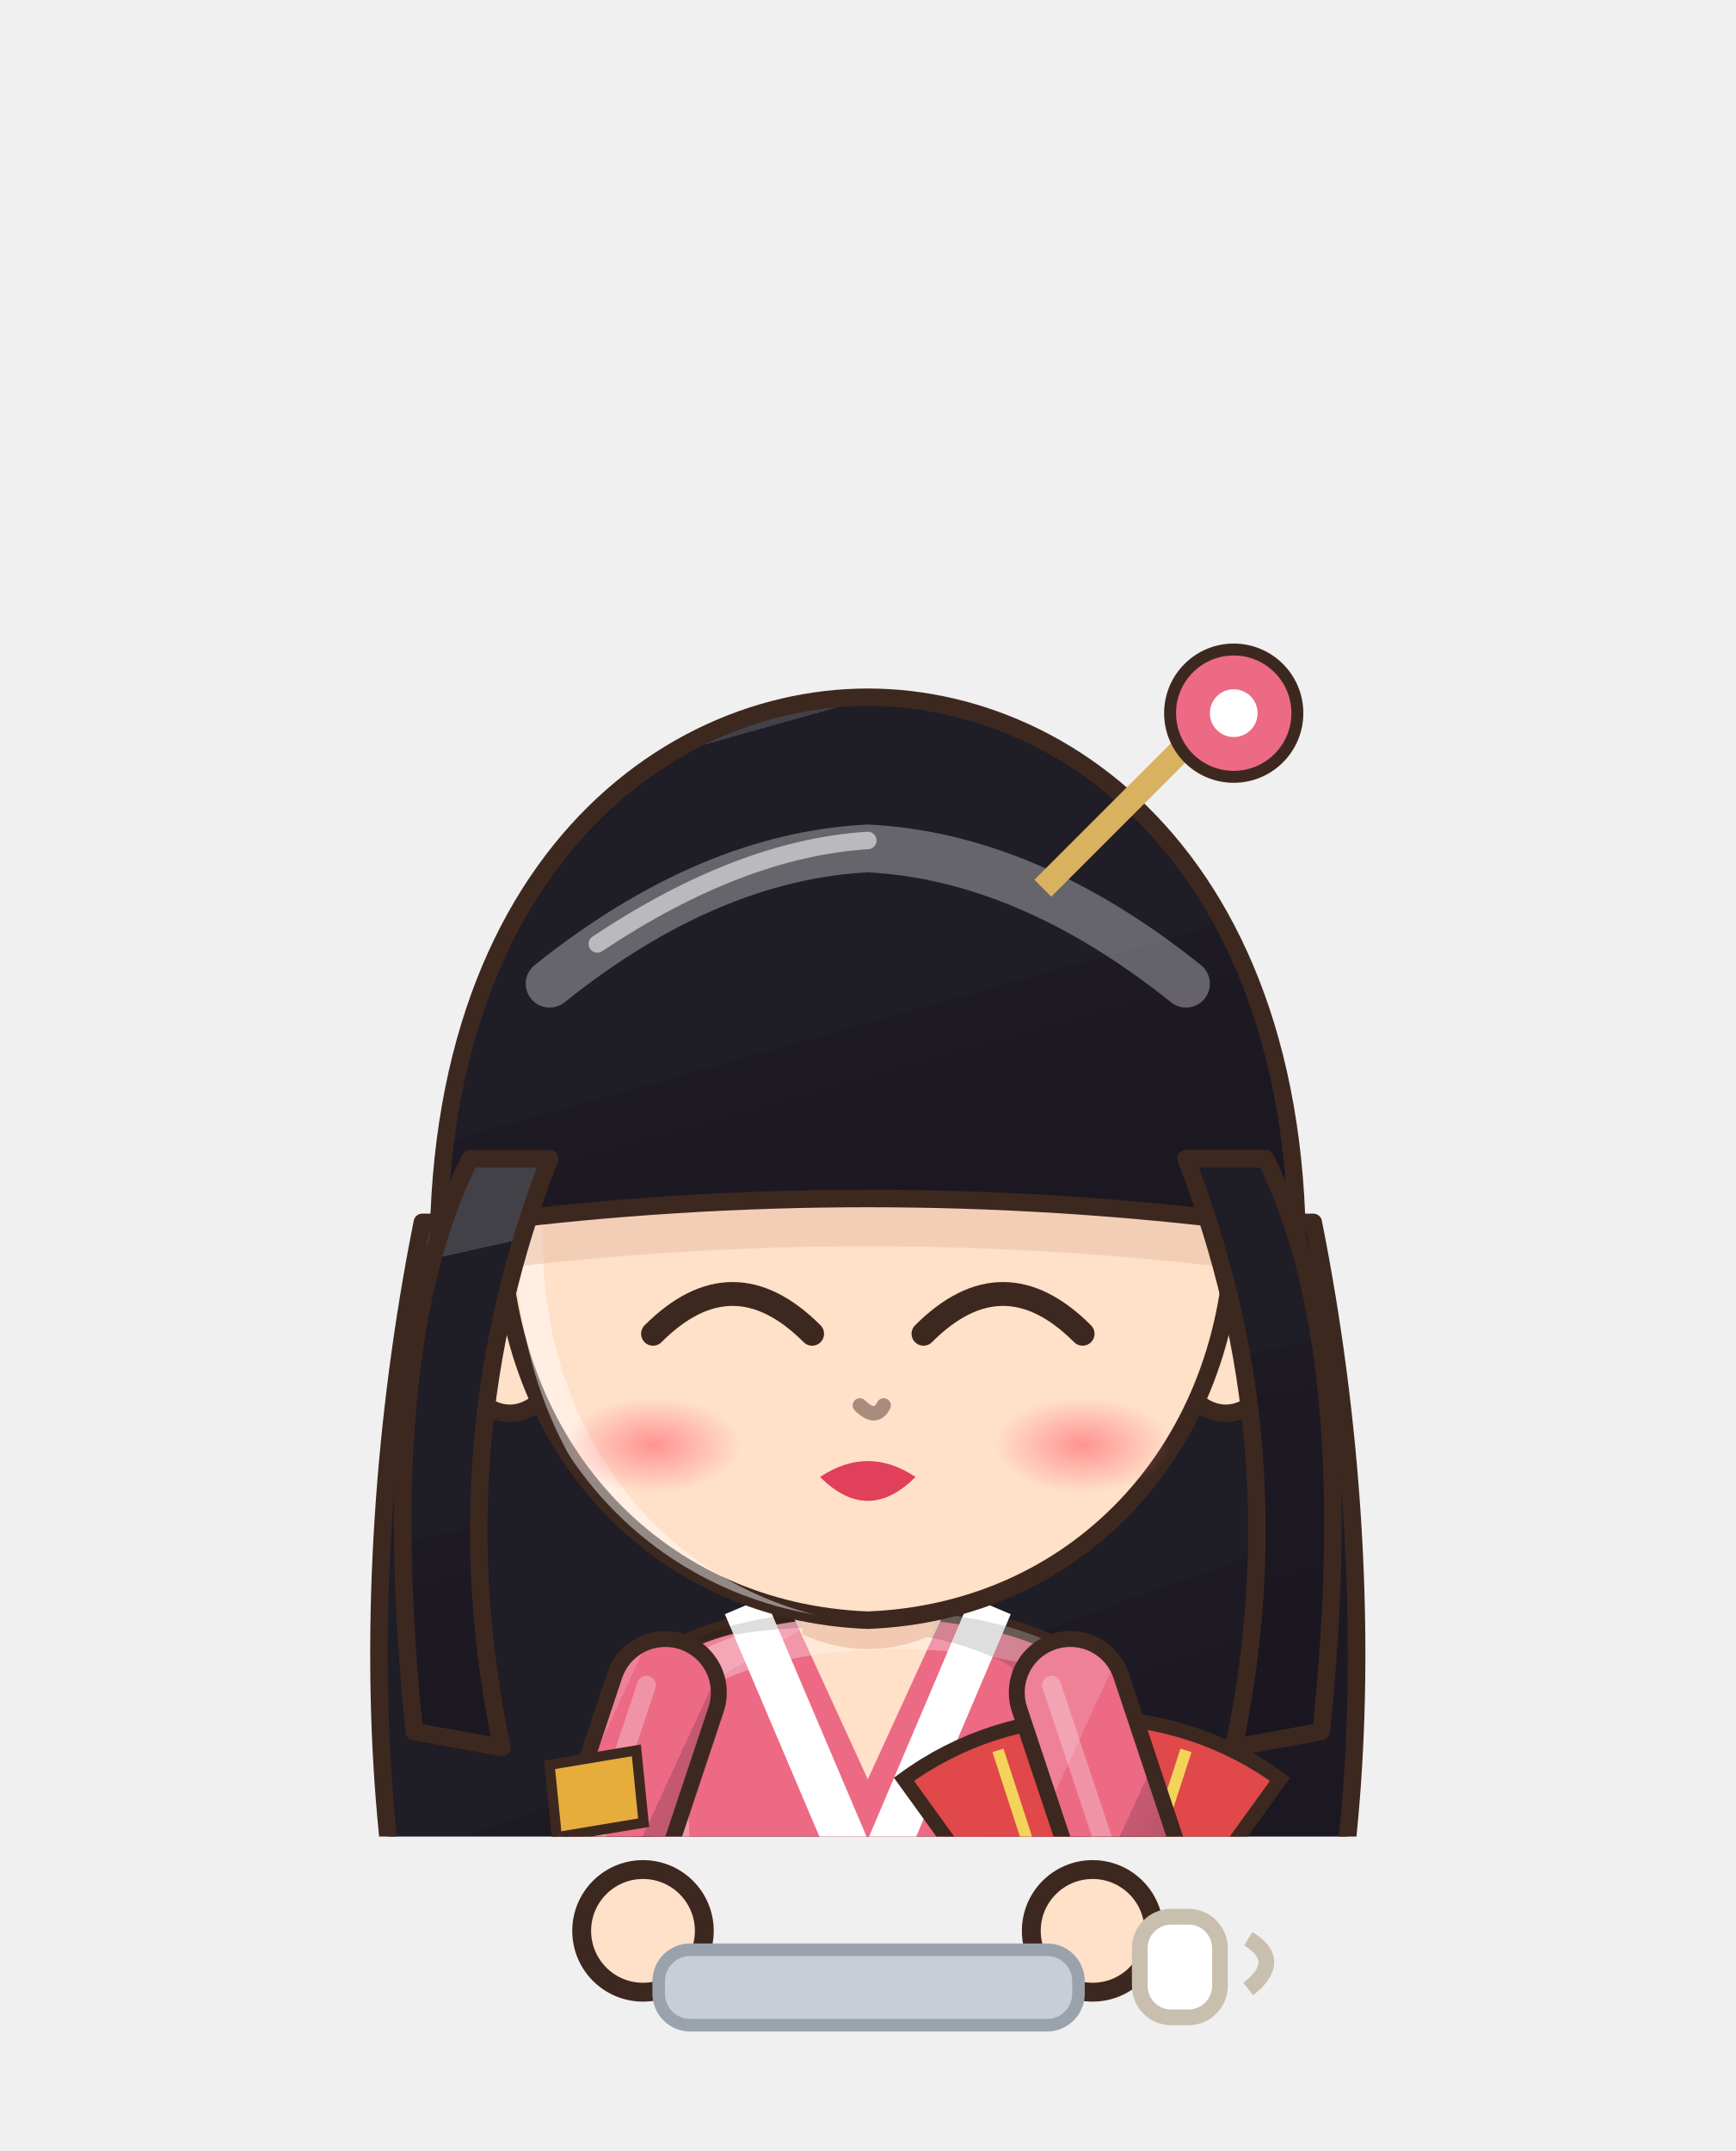
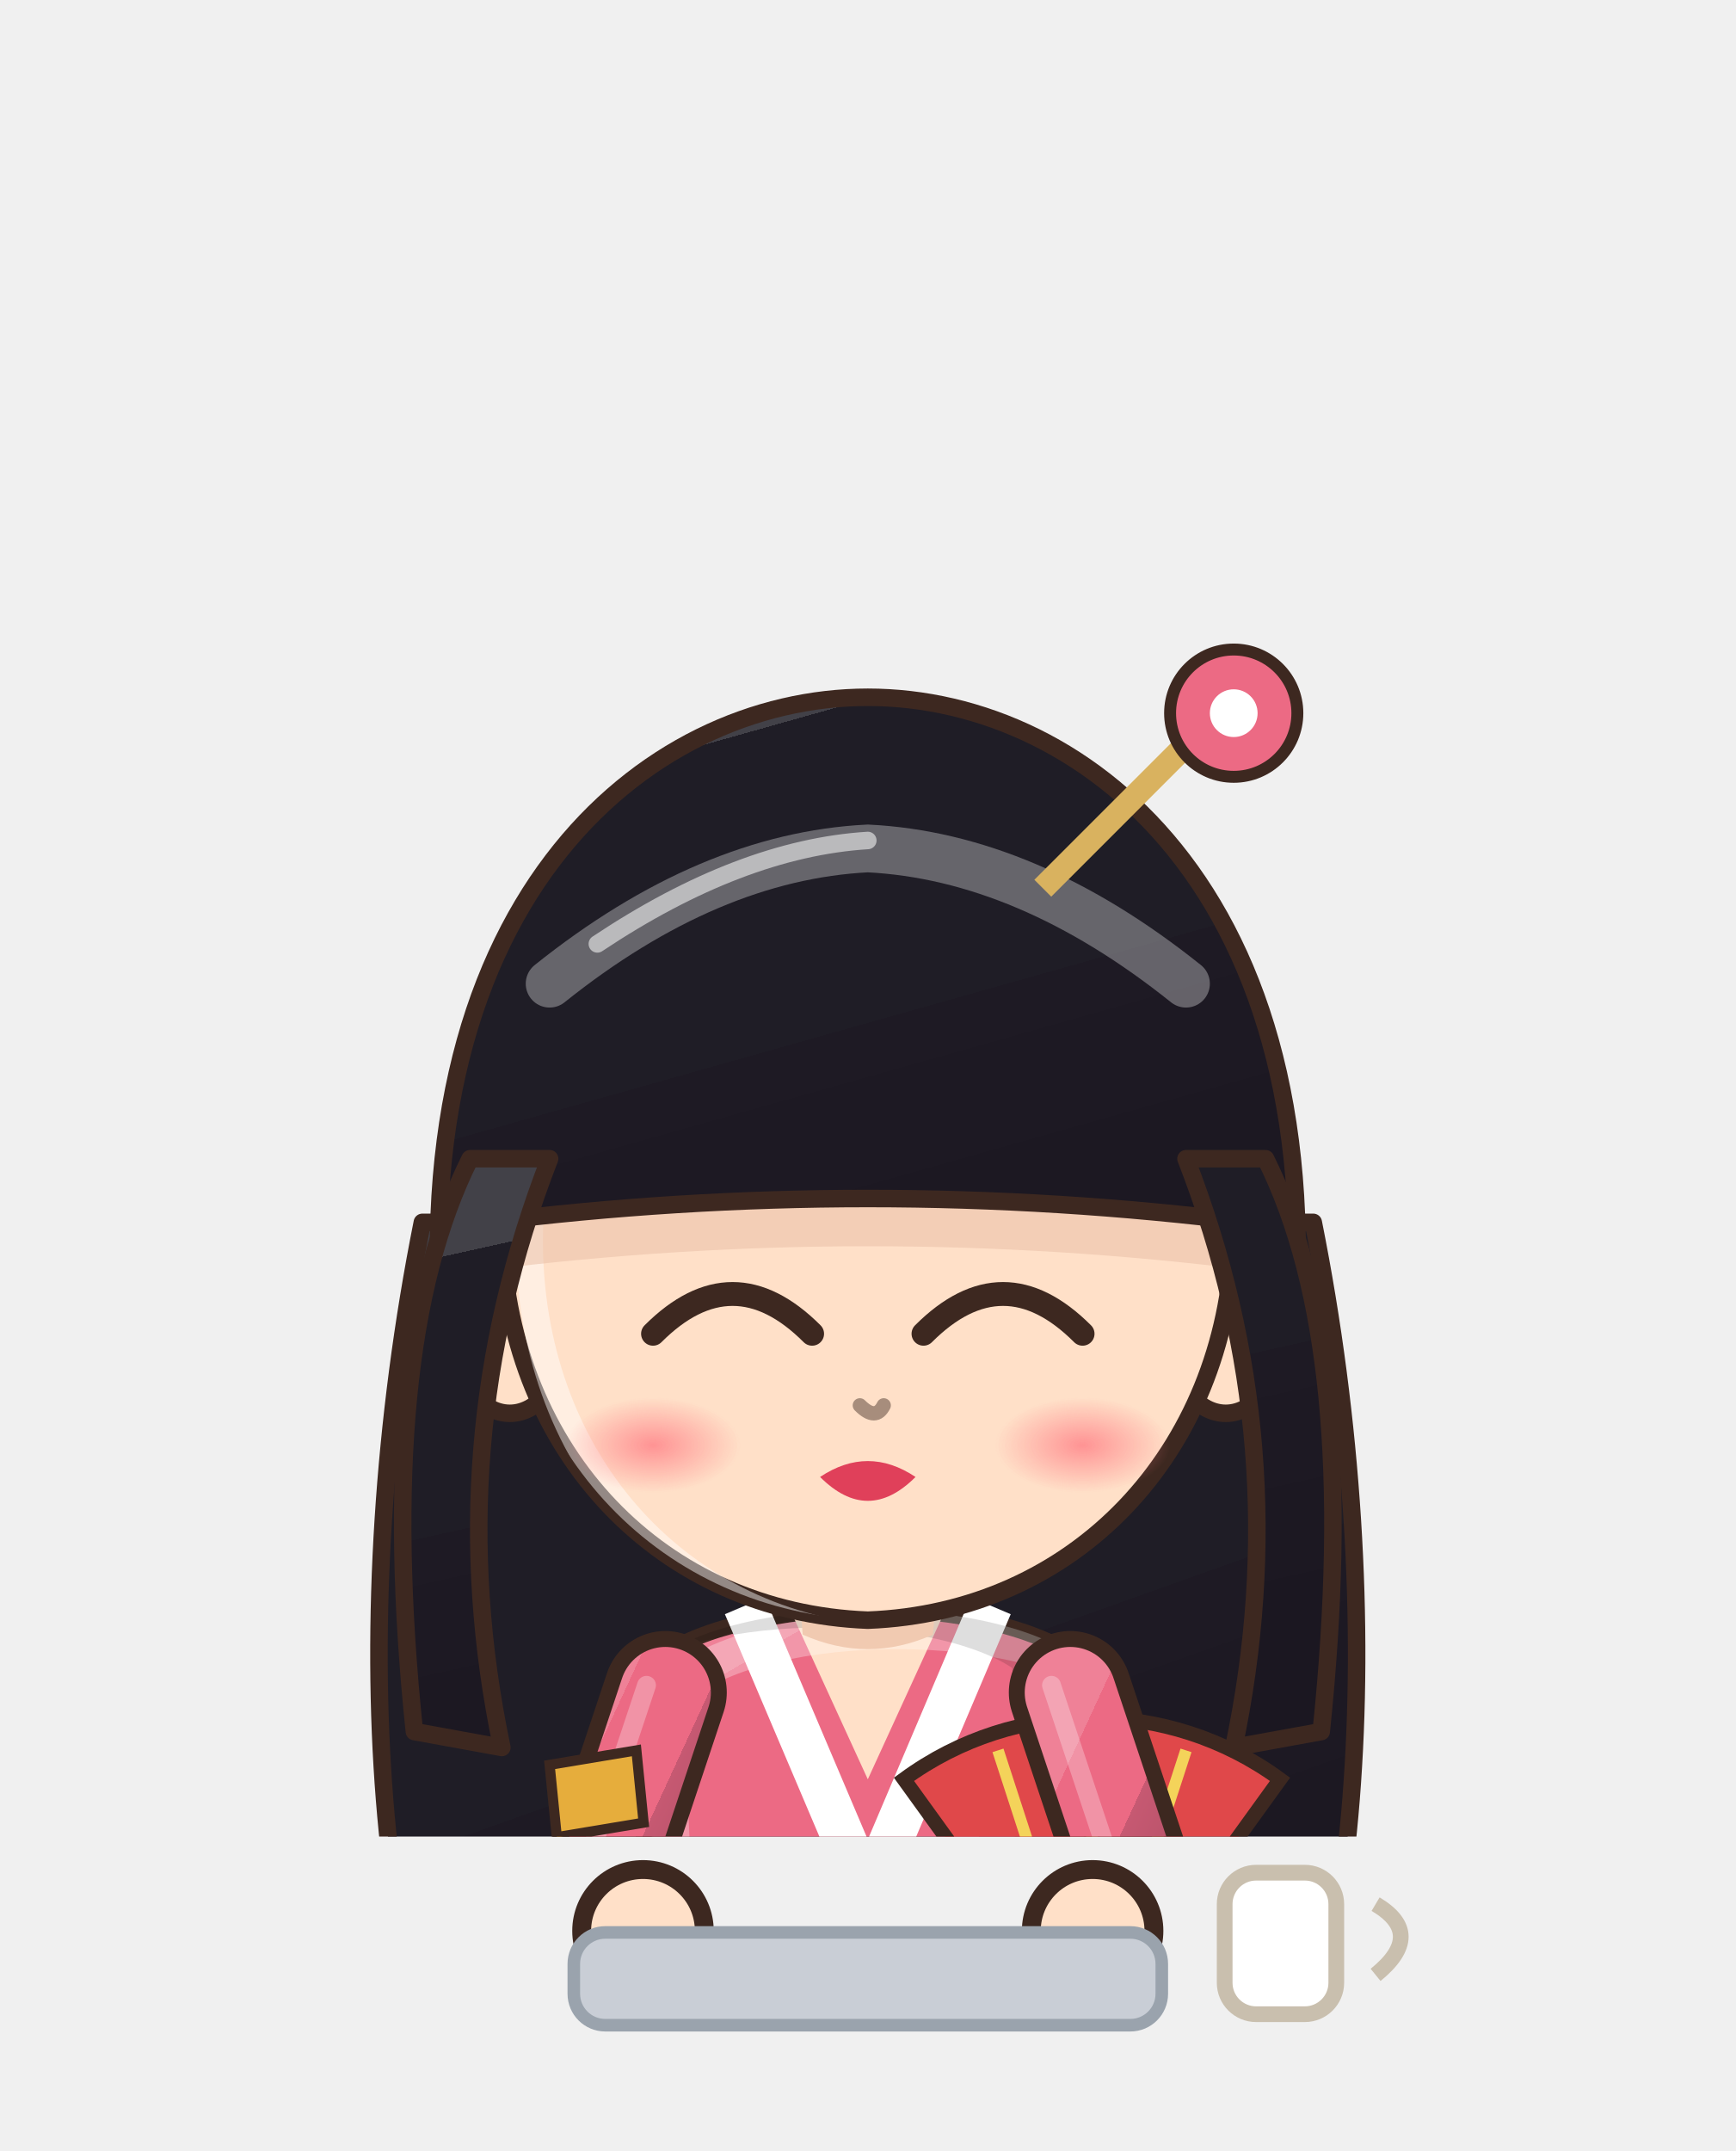
<svg xmlns="http://www.w3.org/2000/svg" viewBox="1241.3 603.2 110.4 136.8" width="110.4" height="136.8">
  <svg x="1241.3" y="603.2" viewBox="-120 -180 240 253.91" width="110.4" height="116.8">
    <defs>
      <linearGradient id="hair231" x1="0" y1="0" x2=".35" y2="1">
        <stop offset="0" stop-color="#424148" />
        <stop offset=".16" stop-color="#424148" />
        <stop offset=".16" stop-color="#1f1d26" />
        <stop offset=".58" stop-color="#1f1d26" />
        <stop offset=".58" stop-color="#1e1a24" />
        <stop offset="1" stop-color="#1b1721" />
      </linearGradient>
      <radialGradient id="skin231" cx=".4" cy=".32" r=".85">
        <stop offset="0" stop-color="#ffe0c8" />
        <stop offset=".84" stop-color="#ffe0c8" />
        <stop offset=".84" stop-color="#f1cab1" />
        <stop offset="1" stop-color="#f1cab1" />
      </radialGradient>
      <linearGradient id="cloth231" x1="0" y1="0" x2=".45" y2="1">
        <stop offset="0" stop-color="#ef8197" />
        <stop offset=".16" stop-color="#ef8197" />
        <stop offset=".16" stop-color="#ec6a84" />
        <stop offset=".6" stop-color="#ec6a84" />
        <stop offset=".6" stop-color="#c65972" />
        <stop offset="1" stop-color="#b65168" />
      </linearGradient>
      <linearGradient id="iris231" x1="0" y1="0" x2="0" y2="1">
        <stop offset="0" stop-color="#21121a" />
        <stop offset=".5" stop-color="#4a2a3a" />
        <stop offset="1" stop-color="#9b8992" />
      </linearGradient>
      <linearGradient id="gold231" x1="0" y1="0" x2="1" y2="1">
        <stop offset="0" stop-color="#f6d27a" />
        <stop offset=".55" stop-color="#d9a63a" />
        <stop offset="1" stop-color="#a8761e" />
      </linearGradient>
      <linearGradient id="steel231" x1="0" y1="0" x2="1" y2="1">
        <stop offset="0" stop-color="#e4e8ee" />
        <stop offset=".5" stop-color="#9aa3ad" />
        <stop offset="1" stop-color="#5a606a" />
      </linearGradient>
      <linearGradient id="beard231" x1="0" y1="0" x2="0" y2="1">
        <stop offset="0" stop-color="#e6e6ea" />
        <stop offset="1" stop-color="#b8b8c2" />
      </linearGradient>
      <radialGradient id="hawkiris231" cx=".45" cy=".4" r=".7">
        <stop offset="0" stop-color="#ffe27a" />
        <stop offset=".6" stop-color="#e8a52a" />
        <stop offset="1" stop-color="#9a5a12" />
      </radialGradient>
      <linearGradient id="straw231" x1="0" y1="0" x2=".3" y2="1">
        <stop offset="0" stop-color="#ffe7aa" />
        <stop offset=".16" stop-color="#ffe7aa" />
        <stop offset=".16" stop-color="#ffe39a" />
        <stop offset=".58" stop-color="#ffe39a" />
        <stop offset=".58" stop-color="#e9b456" />
        <stop offset="1" stop-color="#d6a54f" />
      </linearGradient>
      <radialGradient id="blush231">
        <stop offset="0" stop-color="#ff7f86" stop-opacity=".9" />
        <stop offset="1" stop-color="#ff7f86" stop-opacity="0" />
      </radialGradient>
      <clipPath id="face231">
        <path d="M -46,-4 C -47,-38 -25,-55 0,-55 C 25,-55 47,-38 46,-4 C 45,23 26,43 0,44 C -26,43 -45,23 -46,-4 Z" />
      </clipPath>
      <clipPath id="torso231">
        <path d="M -30,50 C -34,68 -28,94 -26,124 L 26,124 C 28,94 34,68 30,50 C 18,40 -18,40 -30,50 Z" />
      </clipPath>
    </defs>
    <ellipse cx="0" cy="208" rx="42" ry="7" fill="#000000" opacity=".16" />
    <g transform="translate(0,44.0) scale(1.100,1.100) translate(0,-44)">
      <path d="M -56,-6 C -66,44 -62,96 -46,118 L 46,118 C 62,96 66,44 56,-6 Z" fill="url(#hair231)" stroke="#3d2820" stroke-width="2.2" stroke-linejoin="round" />
    </g>
    <g transform="translate(0,205) scale(1,1) translate(0,-205)">
      <path d="M -23.5,118 Q -24.5,160.0 -20.5,202 L -5.5,202 Q -1.5,160.0 -2.5,118 Z" fill="#ec6a84" stroke="#3d2820" stroke-width="2.2" stroke-linejoin="round" />
      <path d="M -9,124 Q -8,160 -10,196" stroke="#000000" stroke-width="4.5" fill="none" opacity=".14" stroke-linecap="round" />
      <path d="M -18,126 Q -19,150 -18,170" stroke="#ffffff" stroke-width="2" fill="none" opacity=".22" stroke-linecap="round" />
      <ellipse cx="-13" cy="205" rx="14" ry="7" fill="#3a2a24" stroke="#3d2820" stroke-width="2.2" stroke-linejoin="round" />
      <ellipse cx="-17" cy="202.5" rx="5" ry="2" fill="#ffffff" opacity=".35" />
      <path d="M 2.5,118 Q 1.5,160.0 5.5,202 L 20.5,202 Q 24.5,160.0 23.5,118 Z" fill="#ec6a84" stroke="#3d2820" stroke-width="2.2" stroke-linejoin="round" />
      <path d="M 17,124 Q 18,160 16,196" stroke="#000000" stroke-width="4.5" fill="none" opacity=".14" stroke-linecap="round" />
      <path d="M 8,126 Q 7,150 8,170" stroke="#ffffff" stroke-width="2" fill="none" opacity=".22" stroke-linecap="round" />
      <ellipse cx="13" cy="205" rx="14" ry="7" fill="#3a2a24" stroke="#3d2820" stroke-width="2.2" stroke-linejoin="round" />
      <ellipse cx="9" cy="202.5" rx="5" ry="2" fill="#ffffff" opacity=".35" />
      <path d="M -30,50 C -34,68 -28,94 -26,124 L 26,124 C 28,94 34,68 30,50 C 18,40 -18,40 -30,50 Z" fill="url(#cloth231)" stroke="#3d2820" stroke-width="2.2" stroke-linejoin="round" />
      <path d="M -17,42 L 0,82 L 17,42" stroke="#ffffff" stroke-width="6" fill="none" />
      <path d="M -11,42 L 0,66 L 11,42 Z" fill="url(#skin231)" />
      <path d="M -31,96 L 31,96 L 30,110 L -30,110 Z" fill="#f4d35a" stroke="#3d2820" stroke-width="2.2" stroke-linejoin="round" />
      <g clip-path="url(#torso231)">
        <path d="M -30,50 C -34,68 -28,94 -26,124 L 26,124 C 28,94 34,68 30,50 C 18,40 -18,40 -30,50 Z" transform="translate(4,3)" fill="none" stroke="#ffffff" stroke-width="5" opacity=".3" />
        <path d="M -30,50 C -34,68 -28,94 -26,124 L 26,124 C 28,94 34,68 30,50 C 18,40 -18,40 -30,50 Z" transform="translate(-6,-2)" fill="none" stroke="#000000" stroke-width="9" opacity=".13" />
      </g>
      <path d="M -27,112 L -36,176 L -10,176 L -9,118 Z M 27,112 L 36,176 L 10,176 L 9,118 Z" fill="url(#cloth231)" stroke="#3d2820" stroke-width="2.2" stroke-linejoin="round" />
      <path d="M 31,102 L 5,66 A 44,44 0 0 1 57,66 Z" fill="#e0484a" stroke="#3d2820" stroke-width="2" />
      <path d="M 31,102 L 18,62 M 31,102 L 31,58 M 31,102 L 44,62" stroke="#f4d35a" stroke-width="1.6" />
      <path d="M -28,54 L -38,84 L -31,102" stroke="#3d2820" stroke-width="17" fill="none" stroke-linecap="round" stroke-linejoin="round" />
      <path d="M -28,54 L -38,84 L -31,102" stroke="url(#cloth231)" stroke-width="12.6" fill="none" stroke-linecap="round" stroke-linejoin="round" />
      <path d="M -28,54 L -38,84 L -31,102" transform="translate(-2.6,-1)" stroke="#ffffff" stroke-width="2.6" fill="none" stroke-linecap="round" stroke-linejoin="round" opacity=".28" />
      <path d="M 28,54 L 38,84 L 31,102" stroke="#3d2820" stroke-width="17" fill="none" stroke-linecap="round" stroke-linejoin="round" />
      <path d="M 28,54 L 38,84 L 31,102" stroke="url(#cloth231)" stroke-width="12.6" fill="none" stroke-linecap="round" stroke-linejoin="round" />
      <path d="M 28,54 L 38,84 L 31,102" transform="translate(-2.6,-1)" stroke="#ffffff" stroke-width="2.6" fill="none" stroke-linecap="round" stroke-linejoin="round" opacity=".28" />
      <circle cx="-31" cy="102" r="8.5" fill="url(#skin231)" stroke="#3d2820" stroke-width="2.2" />
      <circle cx="31" cy="102" r="8.5" fill="url(#skin231)" stroke="#3d2820" stroke-width="2.2" />
      <path d="M -44,64 L -32,62 L -31,72 L -43,74 Z" fill="#e6ad3c" stroke="#3d2820" stroke-width="1.4" />
      <path d="M -10,34 L 10,34 L 9,46 Q 0,50 -9,46 Z" fill="#f1cab1" />
    </g>
    <g transform="translate(0,44.0) scale(1.100,1.100) translate(0,-44)">
      <ellipse cx="-45" cy="8" rx="7" ry="10" fill="url(#skin231)" stroke="#3d2820" stroke-width="2.2" stroke-linejoin="round" />
      <ellipse cx="45" cy="8" rx="7" ry="10" fill="url(#skin231)" stroke="#3d2820" stroke-width="2.2" stroke-linejoin="round" />
      <path d="M -46,-4 C -47,-38 -25,-55 0,-55 C 25,-55 47,-38 46,-4 C 45,23 26,43 0,44 C -26,43 -45,23 -46,-4 Z" fill="url(#skin231)" stroke="#3d2820" stroke-width="2.2" stroke-linejoin="round" />
      <g clip-path="url(#face231)">
        <path d="M -46,-4 C -47,-38 -25,-55 0,-55 C 25,-55 47,-38 46,-4 C 45,23 26,43 0,44 C -26,43 -45,23 -46,-4 Z" transform="translate(3.5,2.5)" fill="none" stroke="#ffffff" stroke-width="3.4" opacity=".45" />
      </g>
      <g clip-path="url(#face231)">
        <path d="M -53,14 C -60,-46 -28,-72 0,-72 C 28,-72 60,-46 53,14 L 48,-6 Q 0,-12 -48,-6 Z" transform="translate(0,6)" fill="#e7bca4" opacity=".5" />
      </g>
      <path d="M -27,8 Q -17,-2 -7,8" stroke="#3d2820" stroke-width="3" fill="none" stroke-linecap="round" />
      <path d="M 7,8 Q 17,-2 27,8" stroke="#3d2820" stroke-width="3" fill="none" stroke-linecap="round" />
      <path d="M -6,26 Q 0,22 6,26 Q 0,32 -6,26 Z" fill="#e0405a" />
      <ellipse cx="-27" cy="22" rx="11" ry="6" fill="url(#blush231)" opacity="0.88" />
      <ellipse cx="27" cy="22" rx="11" ry="6" fill="url(#blush231)" opacity="0.88" />
      <path d="M -1,17 Q 1,19 2,17" stroke="#a78d7c" stroke-width="1.8" fill="none" stroke-linecap="round" />
      <path d="M -53,14 C -60,-46 -28,-72 0,-72 C 28,-72 60,-46 53,14 L 48,-6 Q 0,-12 -48,-6 Z" fill="url(#hair231)" stroke="#3d2820" stroke-width="2.2" stroke-linejoin="round" />
      <path d="M 40,-14 Q 54,22 46,60 L 57,58 Q 62,10 50,-14 Z M -40,-14 Q -54,22 -46,60 L -57,58 Q -62,10 -50,-14 Z" fill="url(#hair231)" stroke="#3d2820" stroke-width="2.2" stroke-linejoin="round" />
      <defs>
        <clipPath id="hf231">
          <path d="M -53,14 C -60,-46 -28,-72 0,-72 C 28,-72 60,-46 53,14 L 48,-6 Q 0,-12 -48,-6 Z" />
        </clipPath>
      </defs>
      <g clip-path="url(#hf231)">
        <path d="M -40,-36 Q -20,-52 0,-53 Q 20,-52 40,-36" stroke="#ffffff" stroke-width="6" fill="none" stroke-linecap="round" opacity=".32" />
        <path d="M -34,-41 Q -16,-53 0,-54" stroke="#ffffff" stroke-width="2.2" fill="none" stroke-linecap="round" opacity=".55" />
      </g>
      <path d="M 22,-48 L 50,-76" stroke="#d9b25f" stroke-width="3" />
      <circle cx="46" cy="-70" r="8" fill="#ec6a84" stroke="#3d2820" stroke-width="1.5" />
      <circle cx="46" cy="-70" r="3" fill="#ffffff" />
    </g>
    <g transform="translate(0,205) scale(1,1) translate(0,-205)" />
  </svg>
  <circle cx="1282.2" cy="726.0" r="3.9" fill="#ffe0c8" stroke="#3d2820" stroke-width="1.2" />
  <circle cx="1310.8" cy="726.0" r="3.9" fill="#ffe0c8" stroke="#3d2820" stroke-width="1.2" />
-   <rect x="1283.2" y="727.2" width="26.7" height="4.8" rx="2" fill="#c9ced6" stroke="#9aa3ad" stroke-width=".8" />
-   <rect x="1313.8" y="725.1" width="5.1" height="6.4" rx="2" fill="#ffffff" stroke="#c9bfae" />
-   <path d="M 1320.7,726.5 q 2.3,1.4 0,3.2" stroke="#c9bfae" fill="none" />
+   <rect x="1277.8" y="726.1" width="37.4" height="5.9" rx="2" fill="#c9ced6" stroke="#9aa3ad" stroke-width=".8" />
+   <rect x="1319.2" y="722.3" width="7.1" height="9.0" rx="2" fill="#ffffff" stroke="#c9bfae" />
+   <path d="M 1328.8,724.3 q 3.2,1.9 0,4.5" stroke="#c9bfae" fill="none" />
</svg>
